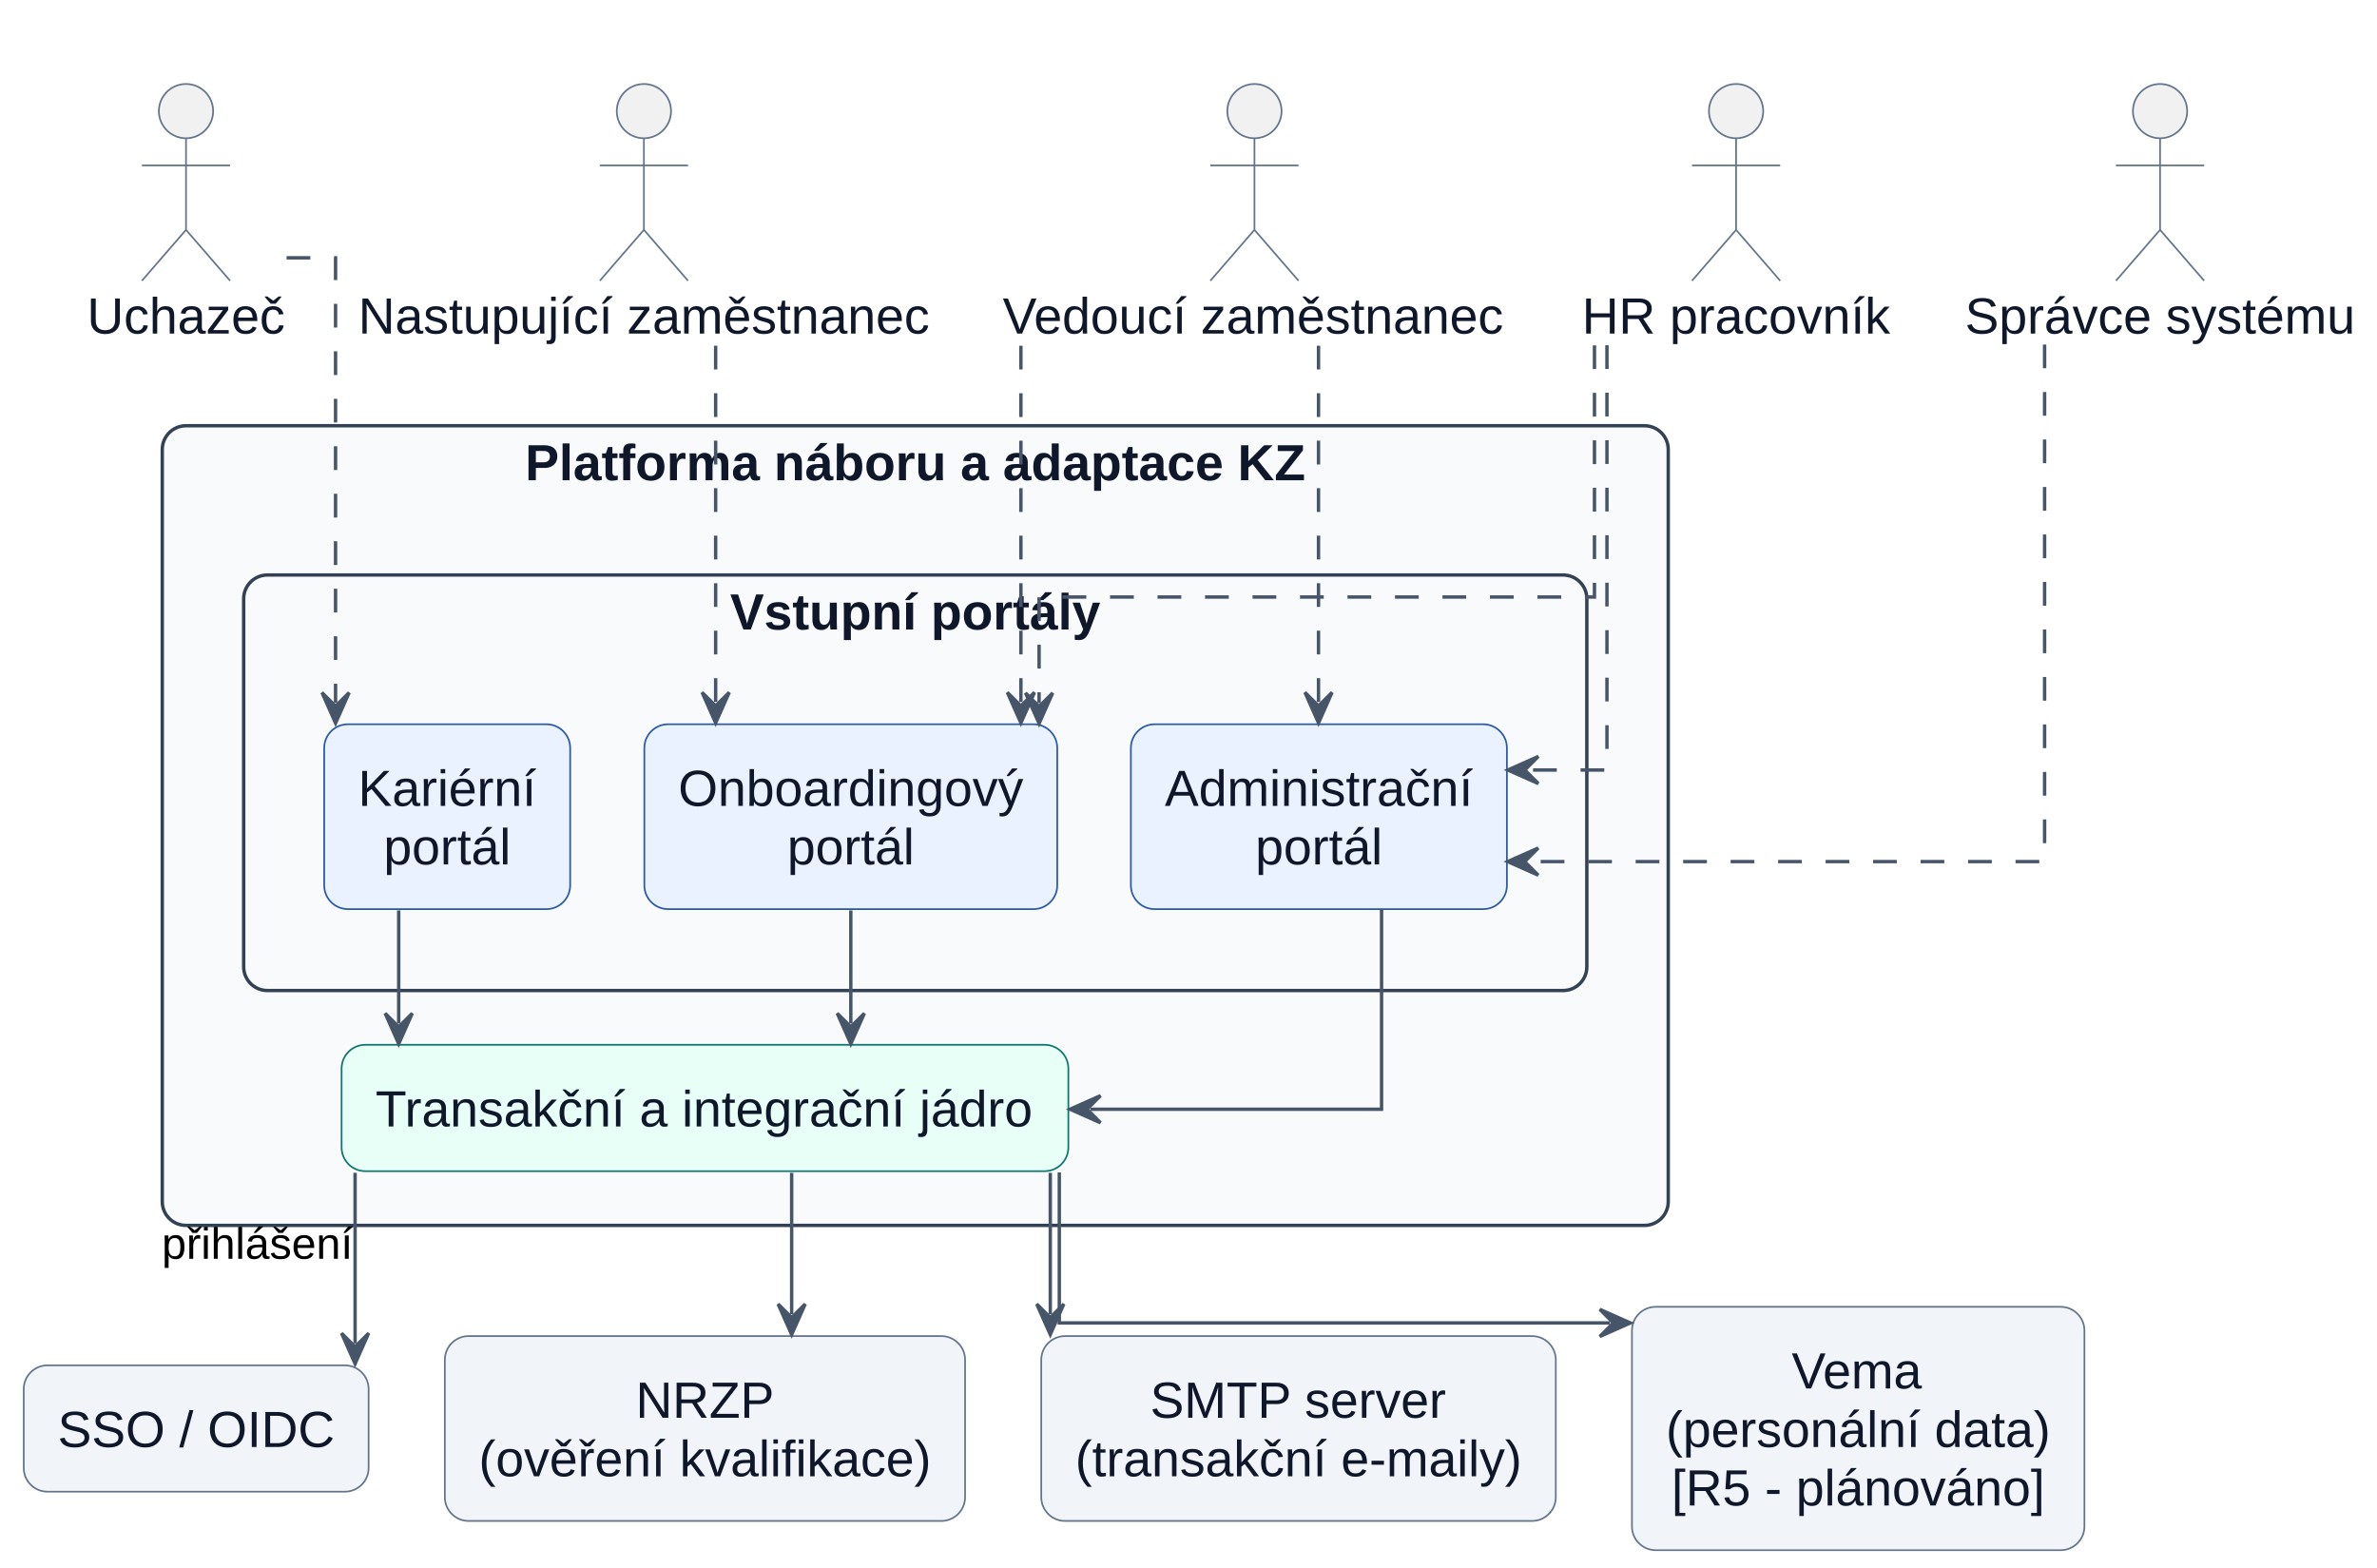
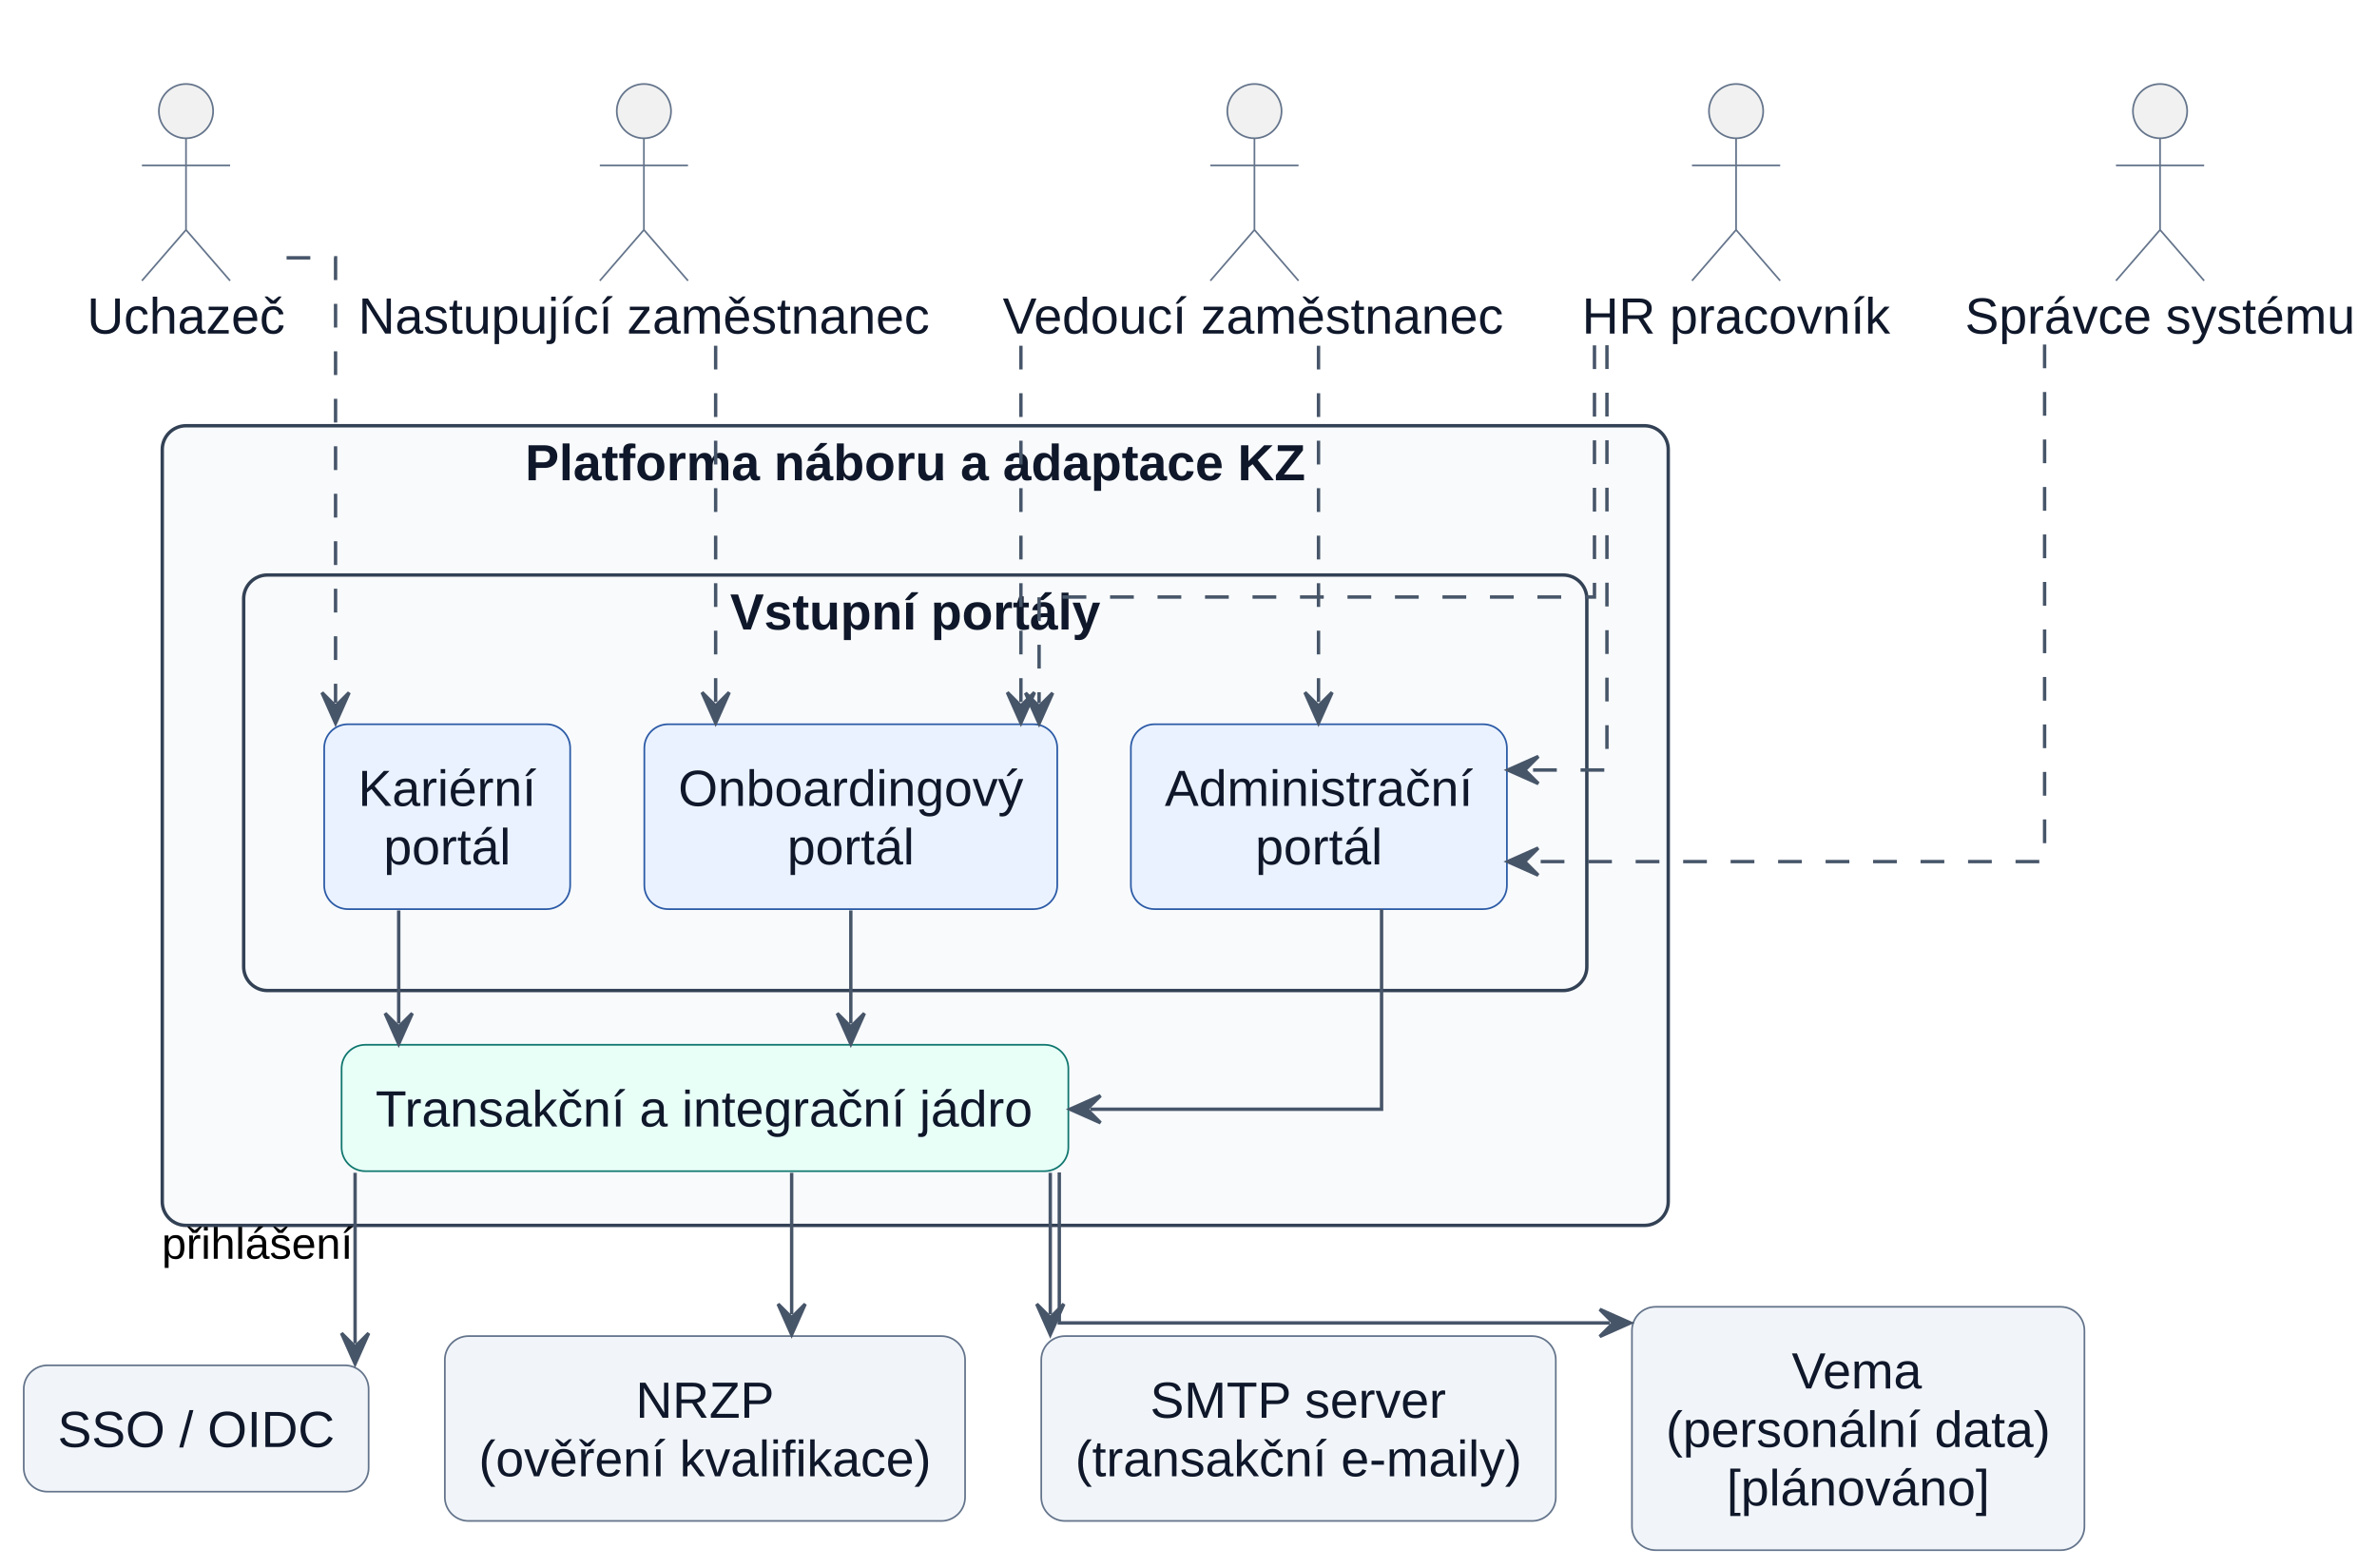
<svg xmlns="http://www.w3.org/2000/svg" contentStyleType="text/css" data-diagram-type="DESCRIPTION" height="770px" preserveAspectRatio="none" style="width:1168px;height:770px;" version="1.1" viewBox="0 0 1168 770" width="1168.333px" zoomAndPan="magnify">
  <defs />
  <g>
    <g class="cluster" data-qualified-name="Platforma n.boru a adaptace KZ" data-source-line="53" id="ent0007">
      <rect fill="#F8FAFC" height="392.9" rx="11.667" ry="11.667" style="stroke:#334155;stroke-width:1.667;" width="740" x="79.733" y="209.183" />
      <text fill="#0F172A" font-family="Arial" font-size="25" font-weight="bold" lengthAdjust="spacing" textLength="383.423" x="258.022" y="235.966">Platforma náboru a adaptace KZ</text>
    </g>
    <g class="cluster" data-qualified-name="Platforma n.boru a adaptace KZ.Vstupn. port.ly" data-source-line="54" id="ent0008">
      <rect fill="#F8FAFC" height="204.167" rx="11.667" ry="11.667" style="stroke:#334155;stroke-width:1.667;" width="660" x="119.733" y="282.517" />
      <text fill="#0F172A" font-family="Arial" font-size="25" font-weight="bold" lengthAdjust="spacing" textLength="181.958" x="358.754" y="309.3">Vstupní portály</text>
    </g>
    <g class="entity" data-qualified-name="Platforma n.boru a adaptace KZ.Core" data-source-line="62" id="ent0012">
      <rect fill="#E8FFF8" height="62.081" rx="11.667" ry="11.667" style="stroke:#0F766E;stroke-width:0.833;" width="357.113" x="167.85" y="513.35" />
      <text fill="#0F172A" font-family="Arial" font-size="25" lengthAdjust="spacing" textLength="323.779" x="184.517" y="553.466">Transakční a integrační jádro</text>
    </g>
    <g class="entity" data-qualified-name="Platforma n.boru a adaptace KZ.Vstupn. port.ly.CareerPortal" data-source-line="56" id="ent0009">
      <rect fill="#EAF2FF" height="90.829" rx="11.667" ry="11.667" style="stroke:#2B5AA6;stroke-width:0.833;" width="120.87" x="159.3" y="355.85" />
      <text fill="#0F172A" font-family="Arial" font-size="25" lengthAdjust="spacing" textLength="87.537" x="175.967" y="395.966">Kariérní</text>
      <text fill="#0F172A" font-family="Arial" font-size="25" lengthAdjust="spacing" textLength="62.537" x="188.467" y="424.714">portál</text>
    </g>
    <g class="entity" data-qualified-name="Platforma n.boru a adaptace KZ.Vstupn. port.ly.AdminPortal" data-source-line="57" id="ent0010">
      <rect fill="#EAF2FF" height="90.829" rx="11.667" ry="11.667" style="stroke:#2B5AA6;stroke-width:0.833;" width="184.774" x="555.683" y="355.85" />
      <text fill="#0F172A" font-family="Arial" font-size="25" lengthAdjust="spacing" textLength="151.44" x="572.35" y="395.966">Administrační</text>
      <text fill="#0F172A" font-family="Arial" font-size="25" lengthAdjust="spacing" textLength="62.537" x="616.802" y="424.714">portál</text>
    </g>
    <g class="entity" data-qualified-name="Platforma n.boru a adaptace KZ.Vstupn. port.ly.OnboardingPortal" data-source-line="58" id="ent0011">
      <rect fill="#EAF2FF" height="90.829" rx="11.667" ry="11.667" style="stroke:#2B5AA6;stroke-width:0.833;" width="202.889" x="316.617" y="355.85" />
      <text fill="#0F172A" font-family="Arial" font-size="25" lengthAdjust="spacing" textLength="169.556" x="333.283" y="395.966">Onboardingový</text>
      <text fill="#0F172A" font-family="Arial" font-size="25" lengthAdjust="spacing" textLength="62.537" x="386.793" y="424.714">portál</text>
    </g>
    <g class="entity" data-qualified-name="Candidate" data-source-line="46" id="ent0002">
      <ellipse cx="91.4" cy="54.6" fill="#F1F1F1" rx="13.333" ry="13.333" style="stroke:#64748B;stroke-width:0.833;" />
      <path d="M91.4,67.933 L91.4,112.933 M69.733,81.267 L113.066,81.267 M91.4,112.933 L69.733,137.933 M91.4,112.933 L113.066,137.933" fill="none" style="stroke:#64748B;stroke-width:0.833;" />
      <text fill="#0F172A" font-family="Arial" font-size="25" lengthAdjust="spacing" textLength="97.266" x="42.767" y="163.883">Uchazeč</text>
    </g>
    <g class="entity" data-qualified-name="HR" data-source-line="47" id="ent0003">
      <ellipse cx="853.07" cy="54.6" fill="#F1F1F1" rx="13.333" ry="13.333" style="stroke:#64748B;stroke-width:0.833;" />
      <path d="M853.07,67.933 L853.07,112.933 M831.404,81.267 L874.737,81.267 M853.07,112.933 L831.404,137.933 M853.07,112.933 L874.737,137.933" fill="none" style="stroke:#64748B;stroke-width:0.833;" />
      <text fill="#0F172A" font-family="Arial" font-size="25" lengthAdjust="spacing" textLength="151.44" x="777.35" y="163.883">HR pracovník</text>
    </g>
    <g class="entity" data-qualified-name="Manager" data-source-line="48" id="ent0004">
      <ellipse cx="616.404" cy="54.6" fill="#F1F1F1" rx="13.333" ry="13.333" style="stroke:#64748B;stroke-width:0.833;" />
      <path d="M616.404,67.933 L616.404,112.933 M594.738,81.267 L638.071,81.267 M616.404,112.933 L594.738,137.933 M616.404,112.933 L638.071,137.933" fill="none" style="stroke:#64748B;stroke-width:0.833;" />
      <text fill="#0F172A" font-family="Arial" font-size="25" lengthAdjust="spacing" textLength="247.375" x="492.717" y="163.883">Vedoucí zaměstnanec</text>
    </g>
    <g class="entity" data-qualified-name="Employee" data-source-line="49" id="ent0005">
      <ellipse cx="316.4" cy="54.6" fill="#F1F1F1" rx="13.333" ry="13.333" style="stroke:#64748B;stroke-width:0.833;" />
      <path d="M316.4,67.933 L316.4,112.933 M294.734,81.267 L338.067,81.267 M316.4,112.933 L294.734,137.933 M316.4,112.933 L338.067,137.933" fill="none" style="stroke:#64748B;stroke-width:0.833;" />
      <text fill="#0F172A" font-family="Arial" font-size="25" lengthAdjust="spacing" textLength="280.701" x="176.05" y="163.883">Nastupující zaměstnanec</text>
    </g>
    <g class="entity" data-qualified-name="Admin" data-source-line="50" id="ent0006">
      <ellipse cx="1061.401" cy="54.6" fill="#F1F1F1" rx="13.333" ry="13.333" style="stroke:#64748B;stroke-width:0.833;" />
      <path d="M1061.401,67.933 L1061.401,112.933 M1039.735,81.267 L1083.068,81.267 M1061.401,112.933 L1039.735,137.933 M1061.401,112.933 L1083.068,137.933" fill="none" style="stroke:#64748B;stroke-width:0.833;" />
      <text fill="#0F172A" font-family="Arial" font-size="25" lengthAdjust="spacing" textLength="191.736" x="965.533" y="163.883">Správce systému</text>
    </g>
    <g class="entity" data-qualified-name="SSO" data-source-line="66" id="ent0013">
      <rect fill="#F1F5F9" height="62.081" rx="11.667" ry="11.667" style="stroke:#64748B;stroke-width:0.833;" width="169.466" x="11.667" y="670.833" />
      <text fill="#0F172A" font-family="Arial" font-size="25" lengthAdjust="spacing" textLength="136.133" x="28.333" y="710.95">SSO / OIDC</text>
    </g>
    <g class="entity" data-qualified-name="NRZP" data-source-line="67" id="ent0014">
      <rect fill="#F1F5F9" height="90.829" rx="11.667" ry="11.667" style="stroke:#64748B;stroke-width:0.833;" width="255.636" x="218.583" y="656.467" />
      <text fill="#0F172A" font-family="Arial" font-size="25" lengthAdjust="spacing" textLength="68.054" x="312.374" y="696.583">NRZP</text>
      <text fill="#0F172A" font-family="Arial" font-size="25" lengthAdjust="spacing" textLength="222.302" x="235.25" y="725.331">(ověření kvalifikace)</text>
    </g>
    <g class="entity" data-qualified-name="SMTP" data-source-line="68" id="ent0015">
      <rect fill="#F1F5F9" height="90.829" rx="11.667" ry="11.667" style="stroke:#64748B;stroke-width:0.833;" width="252.828" x="511.65" y="656.467" />
      <text fill="#0F172A" font-family="Arial" font-size="25" lengthAdjust="spacing" textLength="145.85" x="565.139" y="696.583">SMTP server</text>
      <text fill="#0F172A" font-family="Arial" font-size="25" lengthAdjust="spacing" textLength="219.495" x="528.317" y="725.331">(transakční e-maily)</text>
    </g>
    <g class="entity" data-qualified-name="Vema" data-source-line="69" id="ent0016">
      <rect fill="#F1F5F9" height="119.576" rx="11.667" ry="11.667" style="stroke:#64748B;stroke-width:0.833;" width="222.335" x="801.9" y="642.083" />
      <text fill="#0F172A" font-family="Arial" font-size="25" lengthAdjust="spacing" textLength="65.308" x="880.414" y="682.2">Vema</text>
      <text fill="#0F172A" font-family="Arial" font-size="25" lengthAdjust="spacing" textLength="189.001" x="818.567" y="710.947">(personální data)</text>
-       <text fill="#0F172A" font-family="Arial" font-size="25" lengthAdjust="spacing" textLength="183.447" x="821.344" y="739.695">[R5 - plánováno]</text>
+       <text fill="#0F172A" font-family="Arial" font-size="25" lengthAdjust="spacing" textLength="129.273" x="848.431" y="739.695">[plánováno]</text>
    </g>
    <g class="link" data-entity-1="ent0002" data-entity-2="ent0009" data-link-type="dependency" data-source-line="72" id="lnk17">
      <path d="M140.817,126.667 C154.117,126.667 164.883,126.667 164.883,126.667 C164.883,126.667 164.883,267.133 164.883,345.3" fill="none" id="Candidate-to-CareerPortal" style="stroke:#475569;stroke-width:1.667;stroke-dasharray:11.667,11.667;" />
      <polygon fill="#475569" points="164.883,355.3,171.55,340.3,164.883,346.967,158.217,340.3,164.883,355.3" style="stroke:#475569;stroke-width:1.667;" />
    </g>
    <g class="link" data-entity-1="ent0003" data-entity-2="ent0010" data-link-type="dependency" data-source-line="73" id="lnk18">
      <path d="M789.617,169.633 C789.617,250.517 789.617,378.333 789.617,378.333 C789.617,378.333 777.583,378.333 750.9,378.333" fill="none" id="HR-to-AdminPortal" style="stroke:#475569;stroke-width:1.667;stroke-dasharray:11.667,11.667;" />
      <polygon fill="#475569" points="740.9,378.333,755.9,385,749.233,378.333,755.9,371.667,740.9,378.333" style="stroke:#475569;stroke-width:1.667;" />
    </g>
    <g class="link" data-entity-1="ent0003" data-entity-2="ent0011" data-link-type="dependency" data-source-line="74" id="lnk19">
      <path d="M783.483,169.683 C783.483,224.217 783.483,293.333 783.483,293.333 C783.483,293.333 510.583,293.333 510.583,293.333 C510.583,293.333 510.583,316.067 510.583,345.483" fill="none" id="HR-to-OnboardingPortal" style="stroke:#475569;stroke-width:1.667;stroke-dasharray:11.667,11.667;" />
      <polygon fill="#475569" points="510.583,355.483,517.25,340.483,510.583,347.15,503.917,340.483,510.583,355.483" style="stroke:#475569;stroke-width:1.667;" />
    </g>
    <g class="link" data-entity-1="ent0004" data-entity-2="ent0010" data-link-type="dependency" data-source-line="75" id="lnk20">
      <path d="M647.883,169.867 C647.883,225.933 647.883,295.5 647.883,345.2" fill="none" id="Manager-to-AdminPortal" style="stroke:#475569;stroke-width:1.667;stroke-dasharray:11.667,11.667;" />
      <polygon fill="#475569" points="647.883,355.2,654.55,340.2,647.883,346.867,641.217,340.2,647.883,355.2" style="stroke:#475569;stroke-width:1.667;" />
    </g>
    <g class="link" data-entity-1="ent0004" data-entity-2="ent0011" data-link-type="dependency" data-source-line="76" id="lnk21">
      <path d="M501.65,169.867 C501.65,225.933 501.65,295.5 501.65,345.2" fill="none" id="Manager-to-OnboardingPortal" style="stroke:#475569;stroke-width:1.667;stroke-dasharray:11.667,11.667;" />
      <polygon fill="#475569" points="501.65,355.2,508.317,340.2,501.65,346.867,494.983,340.2,501.65,355.2" style="stroke:#475569;stroke-width:1.667;" />
    </g>
    <g class="link" data-entity-1="ent0005" data-entity-2="ent0011" data-link-type="dependency" data-source-line="77" id="lnk22">
      <path d="M351.65,169.867 C351.65,225.933 351.65,295.5 351.65,345.2" fill="none" id="Employee-to-OnboardingPortal" style="stroke:#475569;stroke-width:1.667;stroke-dasharray:11.667,11.667;" />
      <polygon fill="#475569" points="351.65,355.2,358.317,340.2,351.65,346.867,344.983,340.2,351.65,355.2" style="stroke:#475569;stroke-width:1.667;" />
    </g>
    <g class="link" data-entity-1="ent0006" data-entity-2="ent0010" data-link-type="dependency" data-source-line="78" id="lnk23">
      <path d="M1004.667,169.267 C1004.667,262.333 1004.667,423.333 1004.667,423.333 C1004.667,423.333 856.483,423.333 750.833,423.333" fill="none" id="Admin-to-AdminPortal" style="stroke:#475569;stroke-width:1.667;stroke-dasharray:11.667,11.667;" />
      <polygon fill="#475569" points="740.833,423.333,755.833,430,749.167,423.333,755.833,416.667,740.833,423.333" style="stroke:#475569;stroke-width:1.667;" />
    </g>
    <g class="link" data-entity-1="ent0009" data-entity-2="ent0012" data-link-type="dependency" data-source-line="80" id="lnk24">
      <path d="M195.917,447.333 C195.917,468.75 195.917,483.65 195.917,502.883" fill="none" id="CareerPortal-to-Core" style="stroke:#475569;stroke-width:1.667;" />
      <polygon fill="#475569" points="195.917,512.883,202.583,497.883,195.917,504.55,189.25,497.883,195.917,512.883" style="stroke:#475569;stroke-width:1.667;" />
    </g>
    <g class="link" data-entity-1="ent0010" data-entity-2="ent0012" data-link-type="dependency" data-source-line="81" id="lnk25">
      <path d="M678.867,446.75 C678.867,488.85 678.867,545 678.867,545 C678.867,545 614.283,545 535.767,545" fill="none" id="AdminPortal-to-Core" style="stroke:#475569;stroke-width:1.667;" />
      <polygon fill="#475569" points="525.767,545,540.767,551.667,534.1,545,540.767,538.333,525.767,545" style="stroke:#475569;stroke-width:1.667;" />
    </g>
    <g class="link" data-entity-1="ent0011" data-entity-2="ent0012" data-link-type="dependency" data-source-line="82" id="lnk26">
      <path d="M418.067,447.333 C418.067,468.75 418.067,483.65 418.067,502.883" fill="none" id="OnboardingPortal-to-Core" style="stroke:#475569;stroke-width:1.667;" />
      <polygon fill="#475569" points="418.067,512.883,424.733,497.883,418.067,504.55,411.4,497.883,418.067,512.883" style="stroke:#475569;stroke-width:1.667;" />
    </g>
    <g class="link" data-entity-1="ent0012" data-entity-2="ent0013" data-link-type="dependency" data-source-line="84" id="lnk27">
      <path d="M174.483,576.25 C174.483,603.583 174.483,632.75 174.483,660.05" fill="none" id="Core-to-SSO" style="stroke:#475569;stroke-width:1.667;" />
      <polygon fill="#475569" points="174.483,670.05,181.15,655.05,174.483,661.717,167.817,655.05,174.483,670.05" style="stroke:#475569;stroke-width:1.667;" />
      <text fill="#000000" font-family="Arial" font-size="21.667" lengthAdjust="spacing" textLength="93.945" x="79.483" y="618.473">přihlášení</text>
    </g>
    <g class="link" data-entity-1="ent0012" data-entity-2="ent0014" data-link-type="dependency" data-source-line="85" id="lnk28">
      <path d="M389,576.25 C389,599.083 389,620.183 389,645.717" fill="none" id="Core-to-NRZP" style="stroke:#475569;stroke-width:1.667;" />
      <polygon fill="#475569" points="389,655.717,395.667,640.717,389,647.383,382.333,640.717,389,655.717" style="stroke:#475569;stroke-width:1.667;" />
    </g>
    <g class="link" data-entity-1="ent0012" data-entity-2="ent0015" data-link-type="dependency" data-source-line="86" id="lnk29">
      <path d="M516.083,576.25 C516.083,599.083 516.083,620.183 516.083,645.717" fill="none" id="Core-to-SMTP" style="stroke:#475569;stroke-width:1.667;" />
      <polygon fill="#475569" points="516.083,655.717,522.75,640.717,516.083,647.383,509.417,640.717,516.083,655.717" style="stroke:#475569;stroke-width:1.667;" />
    </g>
    <g class="link" data-entity-1="ent0012" data-entity-2="ent0016" data-link-type="dependency" data-source-line="87" id="lnk30">
      <path d="M520.517,576.067 C520.517,607.183 520.517,650 520.517,650 C520.517,650 675.083,650 791.1,650" fill="none" id="Core-to-Vema" style="stroke:#475569;stroke-width:1.667;" />
      <polygon fill="#475569" points="801.1,650,786.1,643.333,792.767,650,786.1,656.667,801.1,650" style="stroke:#475569;stroke-width:1.667;" />
    </g>
  </g>
</svg>
